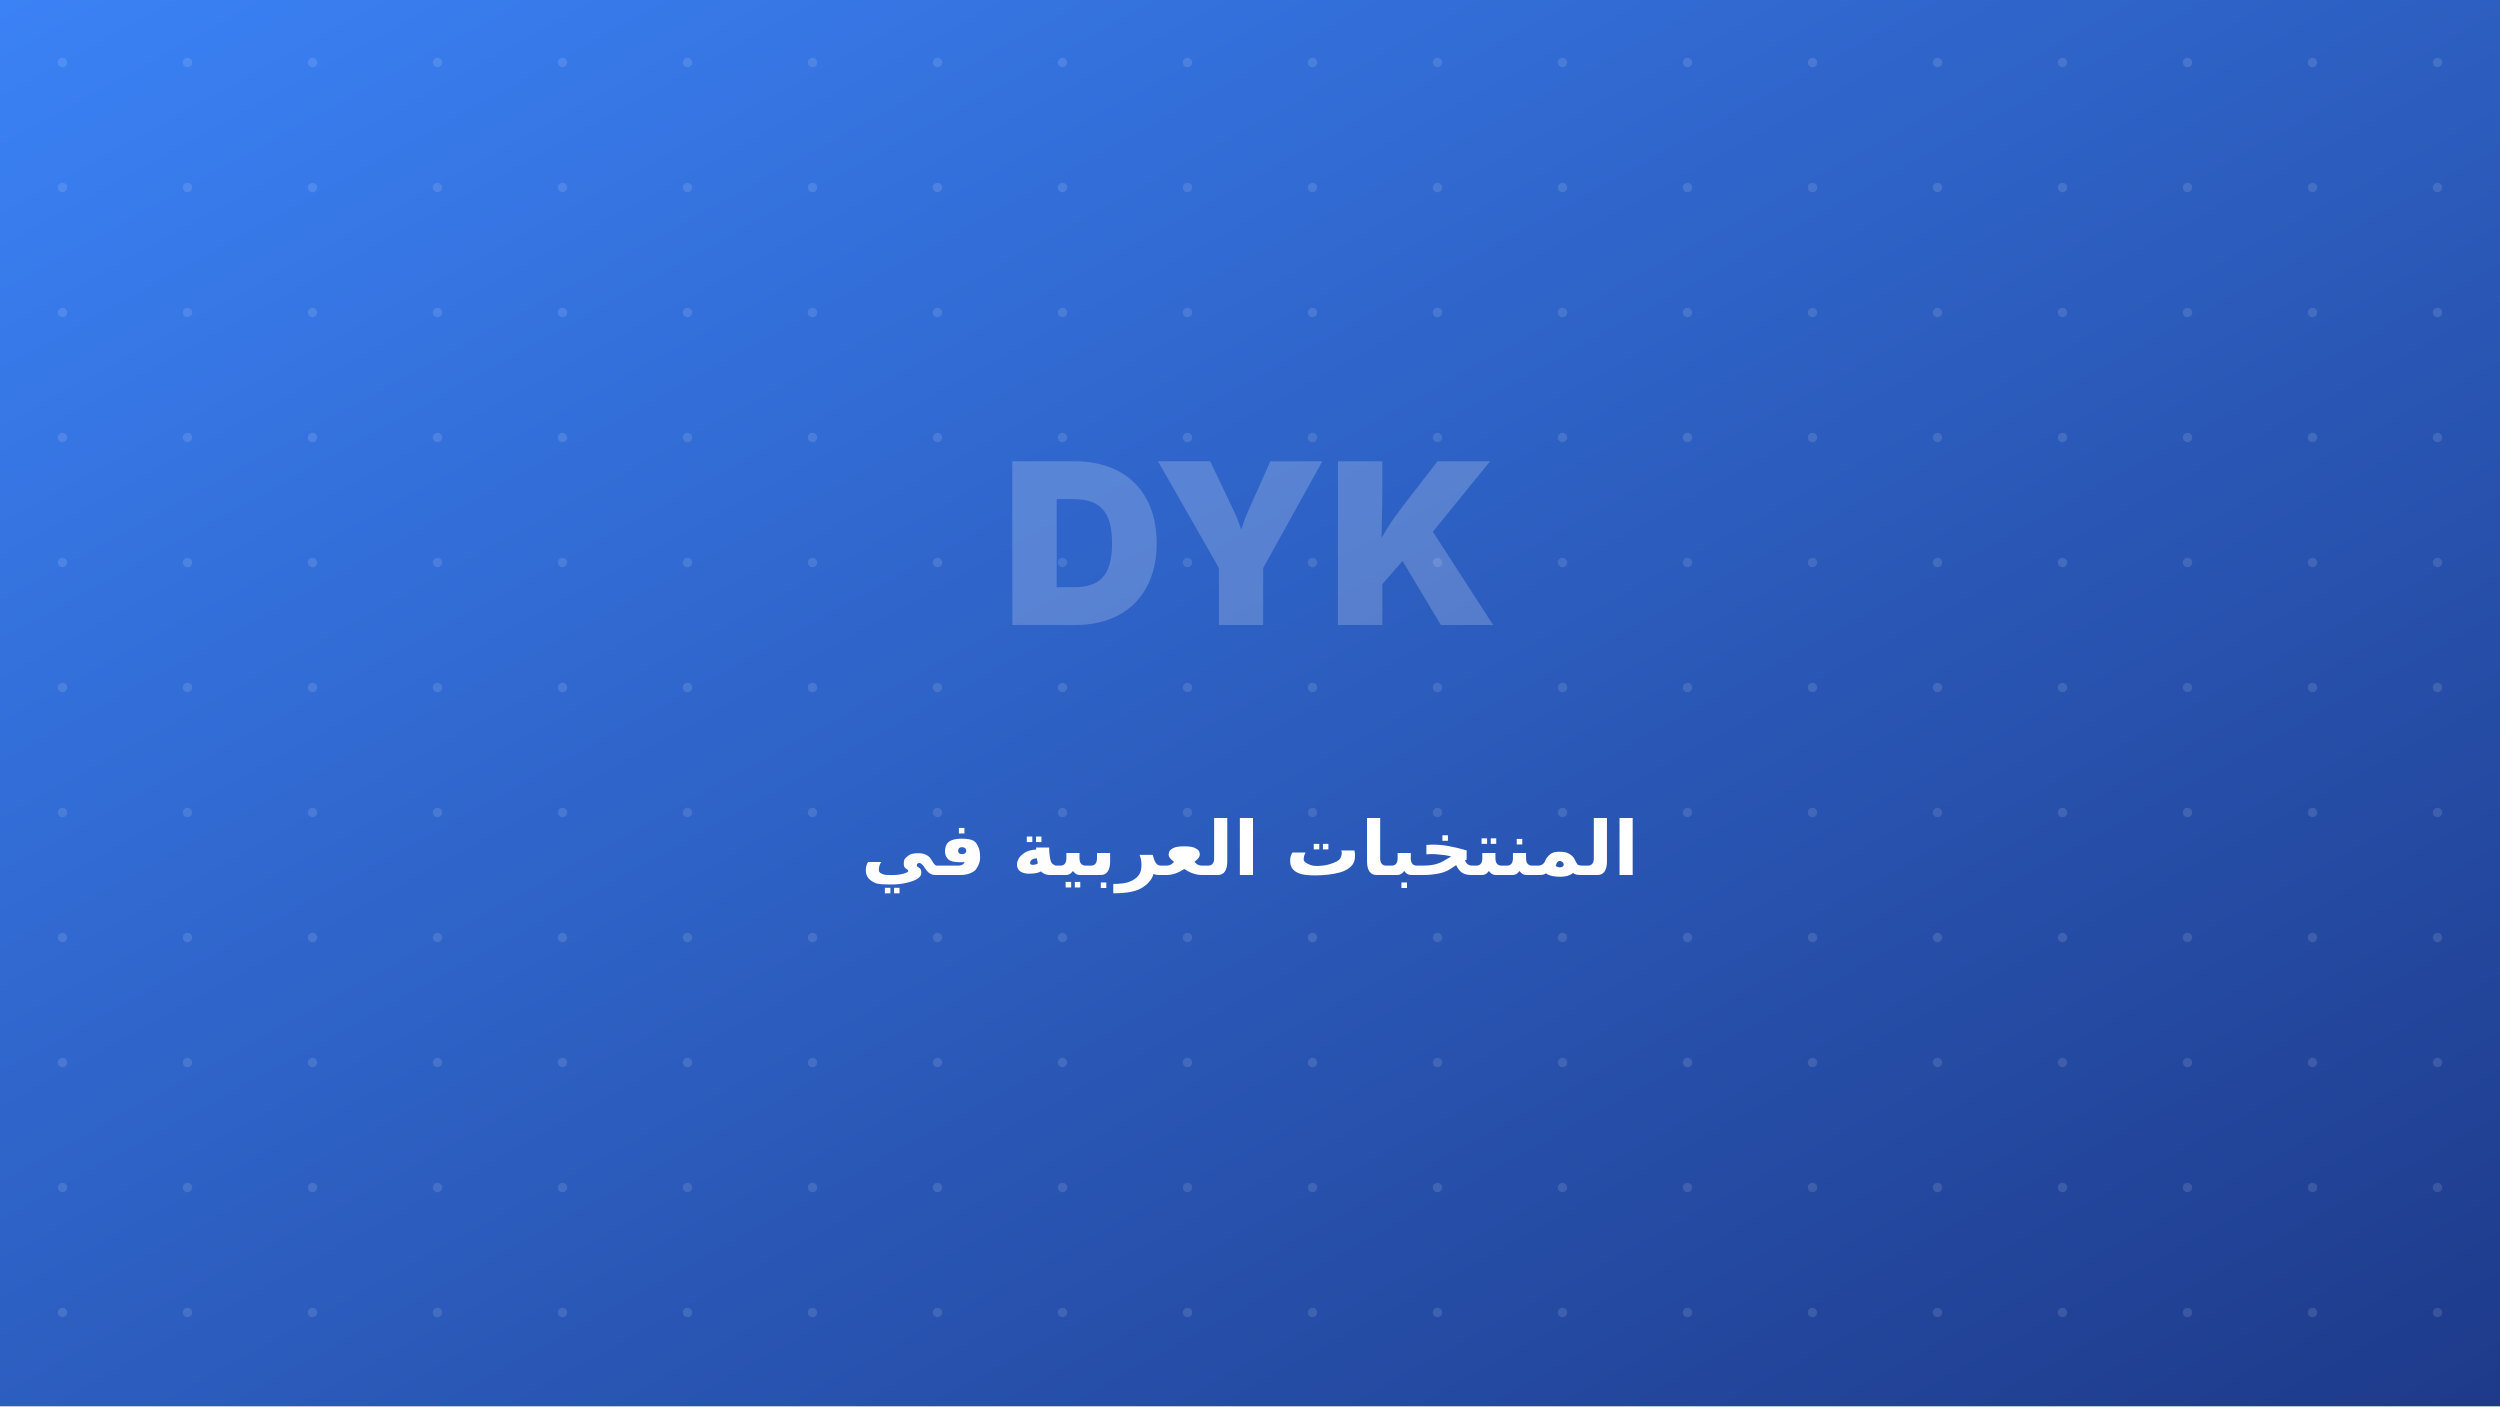
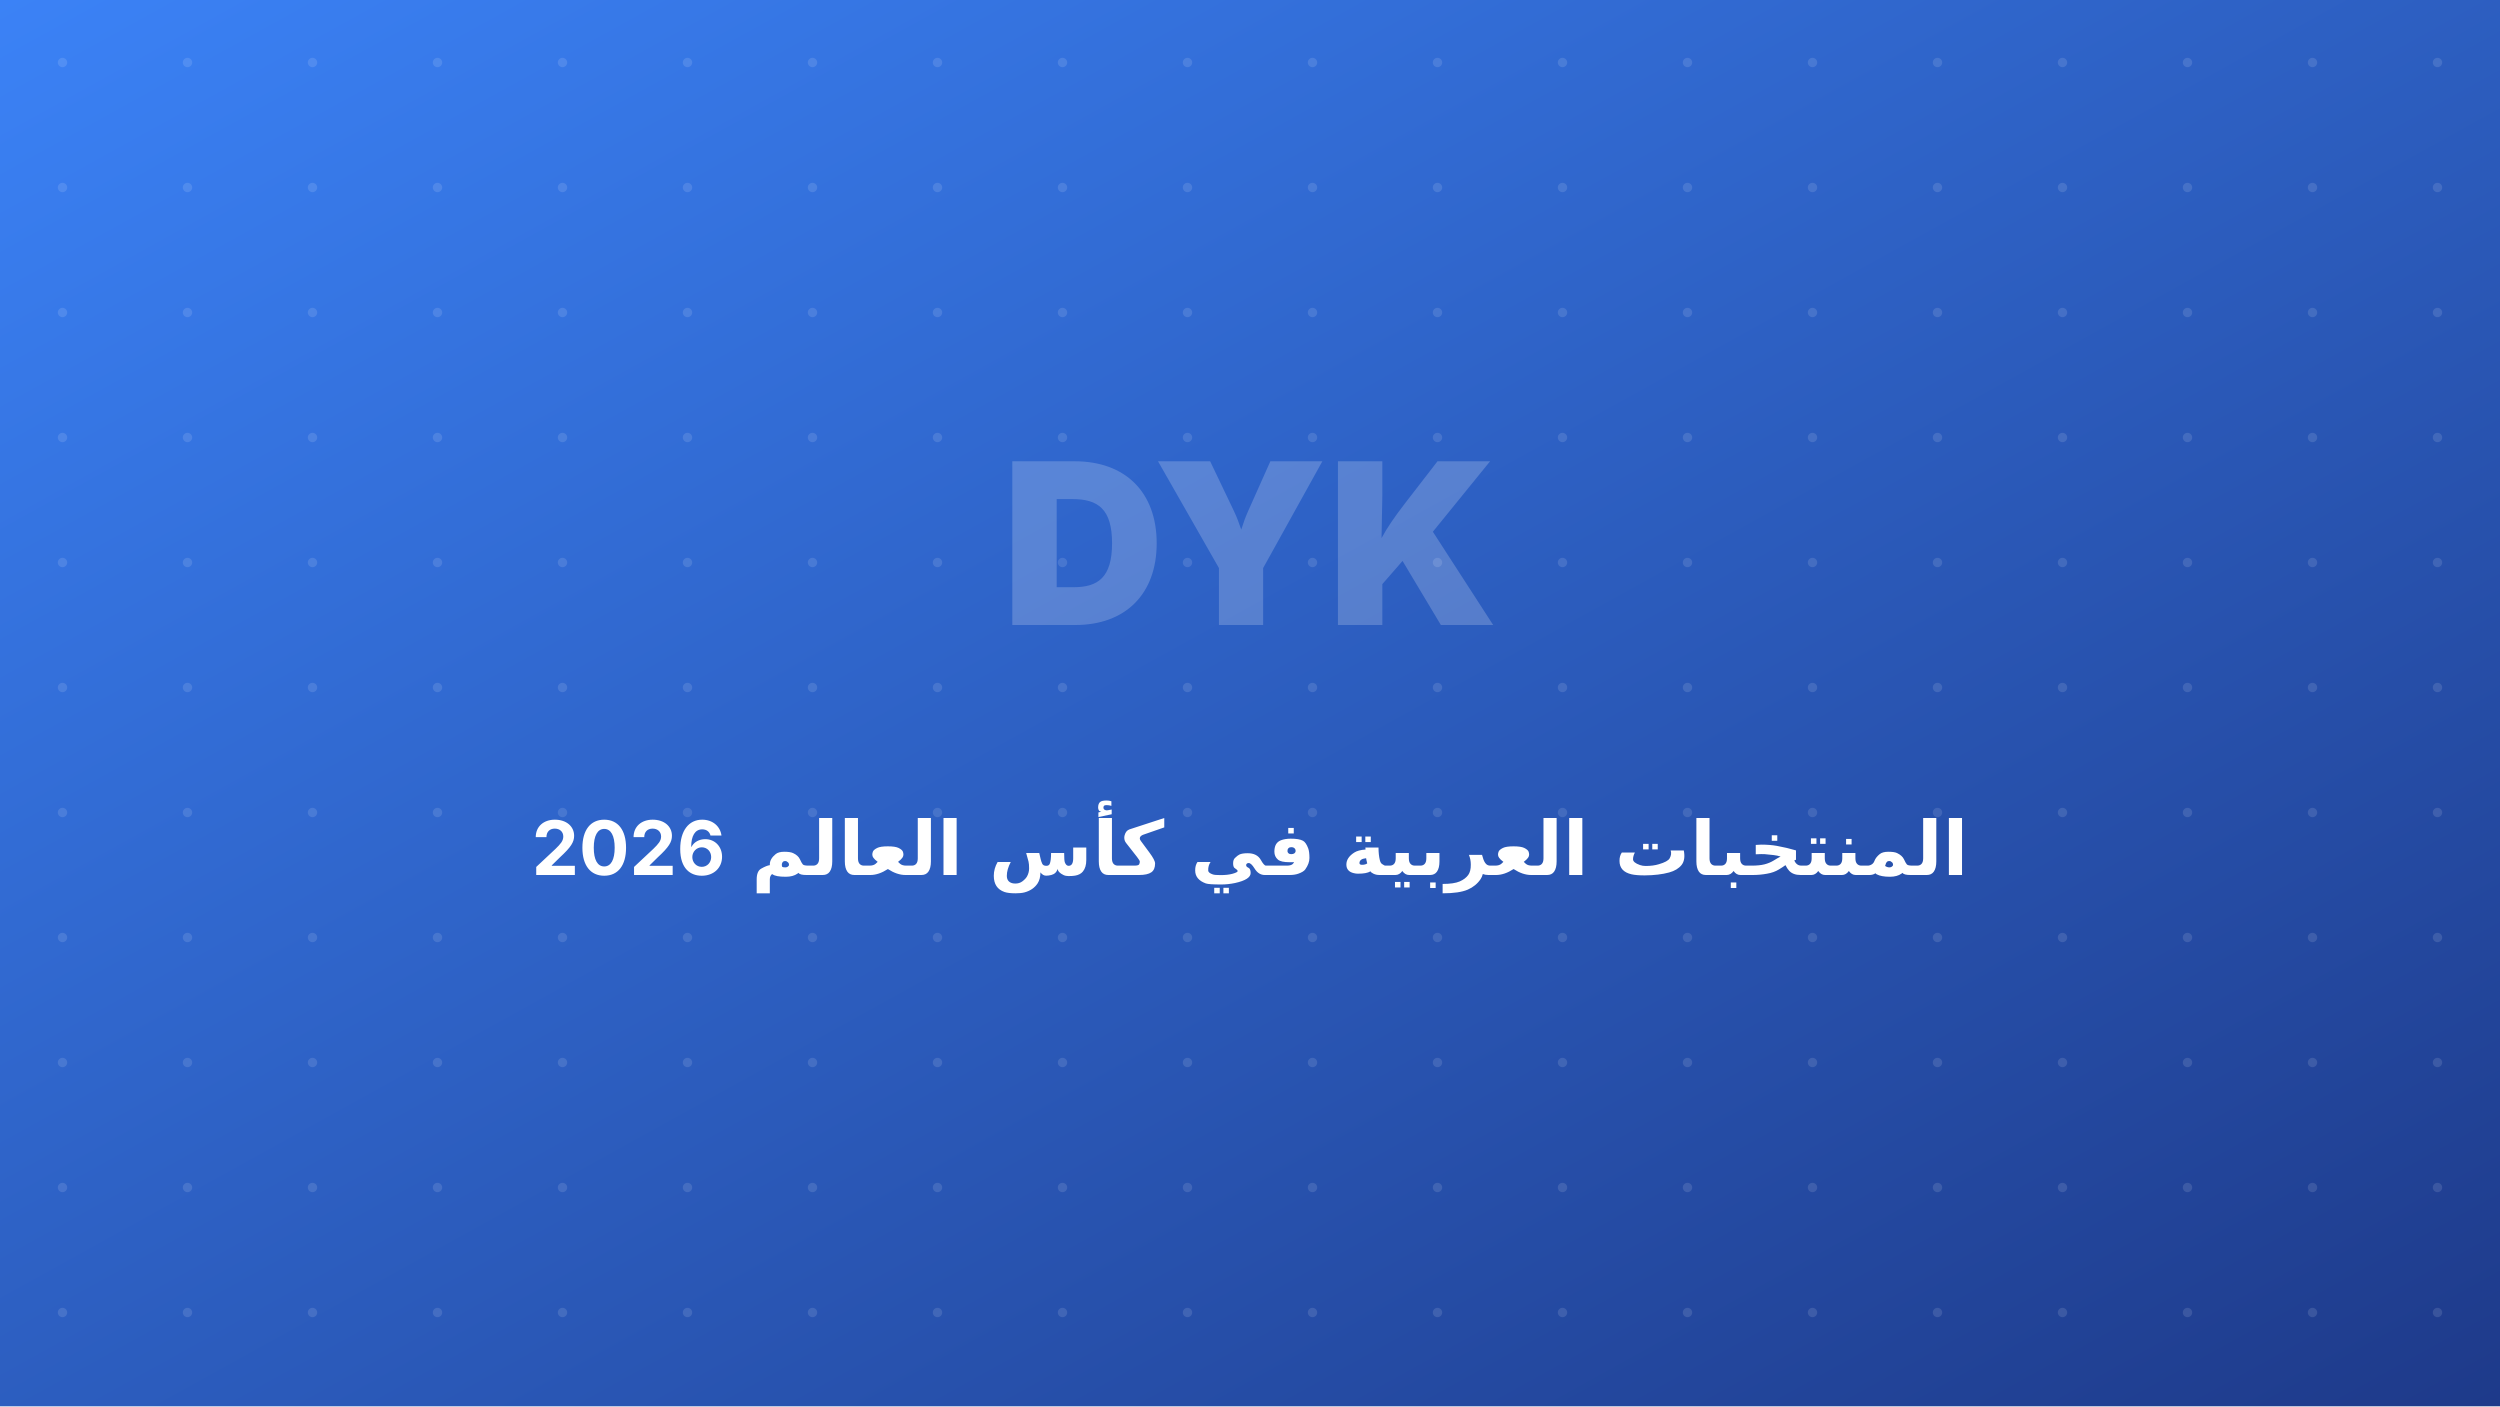
<svg xmlns="http://www.w3.org/2000/svg" width="800" height="450" viewBox="0 0 800 450" role="img" aria-labelledby="title">
  <defs>
    <linearGradient id="bg" x1="0" y1="0" x2="1" y2="1">
      <stop offset="0%" stop-color="#3B82F6" />
      <stop offset="100%" stop-color="#1E3A8A" />
    </linearGradient>
    <pattern id="dots" width="40" height="40" patternUnits="userSpaceOnUse">
      <circle cx="20" cy="20" r="1.5" fill="#fff" opacity=".12" />
    </pattern>
  </defs>
  <rect width="800" height="450" fill="url(#bg)" />
  <rect width="800" height="450" fill="url(#dots)" />
  <text x="400" y="200" text-anchor="middle" fill="#fff" opacity=".20" font-family="Inter, Cairo, Tajawal, Arial, sans-serif" font-size="72" font-weight="900">DYK</text>
-   <text x="400" y="280" text-anchor="middle" fill="#fff" font-family="Inter, Cairo, Tajawal, Arial, sans-serif" font-size="24" font-weight="700">المنتخبات العربية في</text>
+   <text x="400" y="280" text-anchor="middle" fill="#fff" font-family="Inter, Cairo, Tajawal, Arial, sans-serif" font-size="24" font-weight="700">المنتخبات العربية في كأس العالم 2026</text>
</svg>
